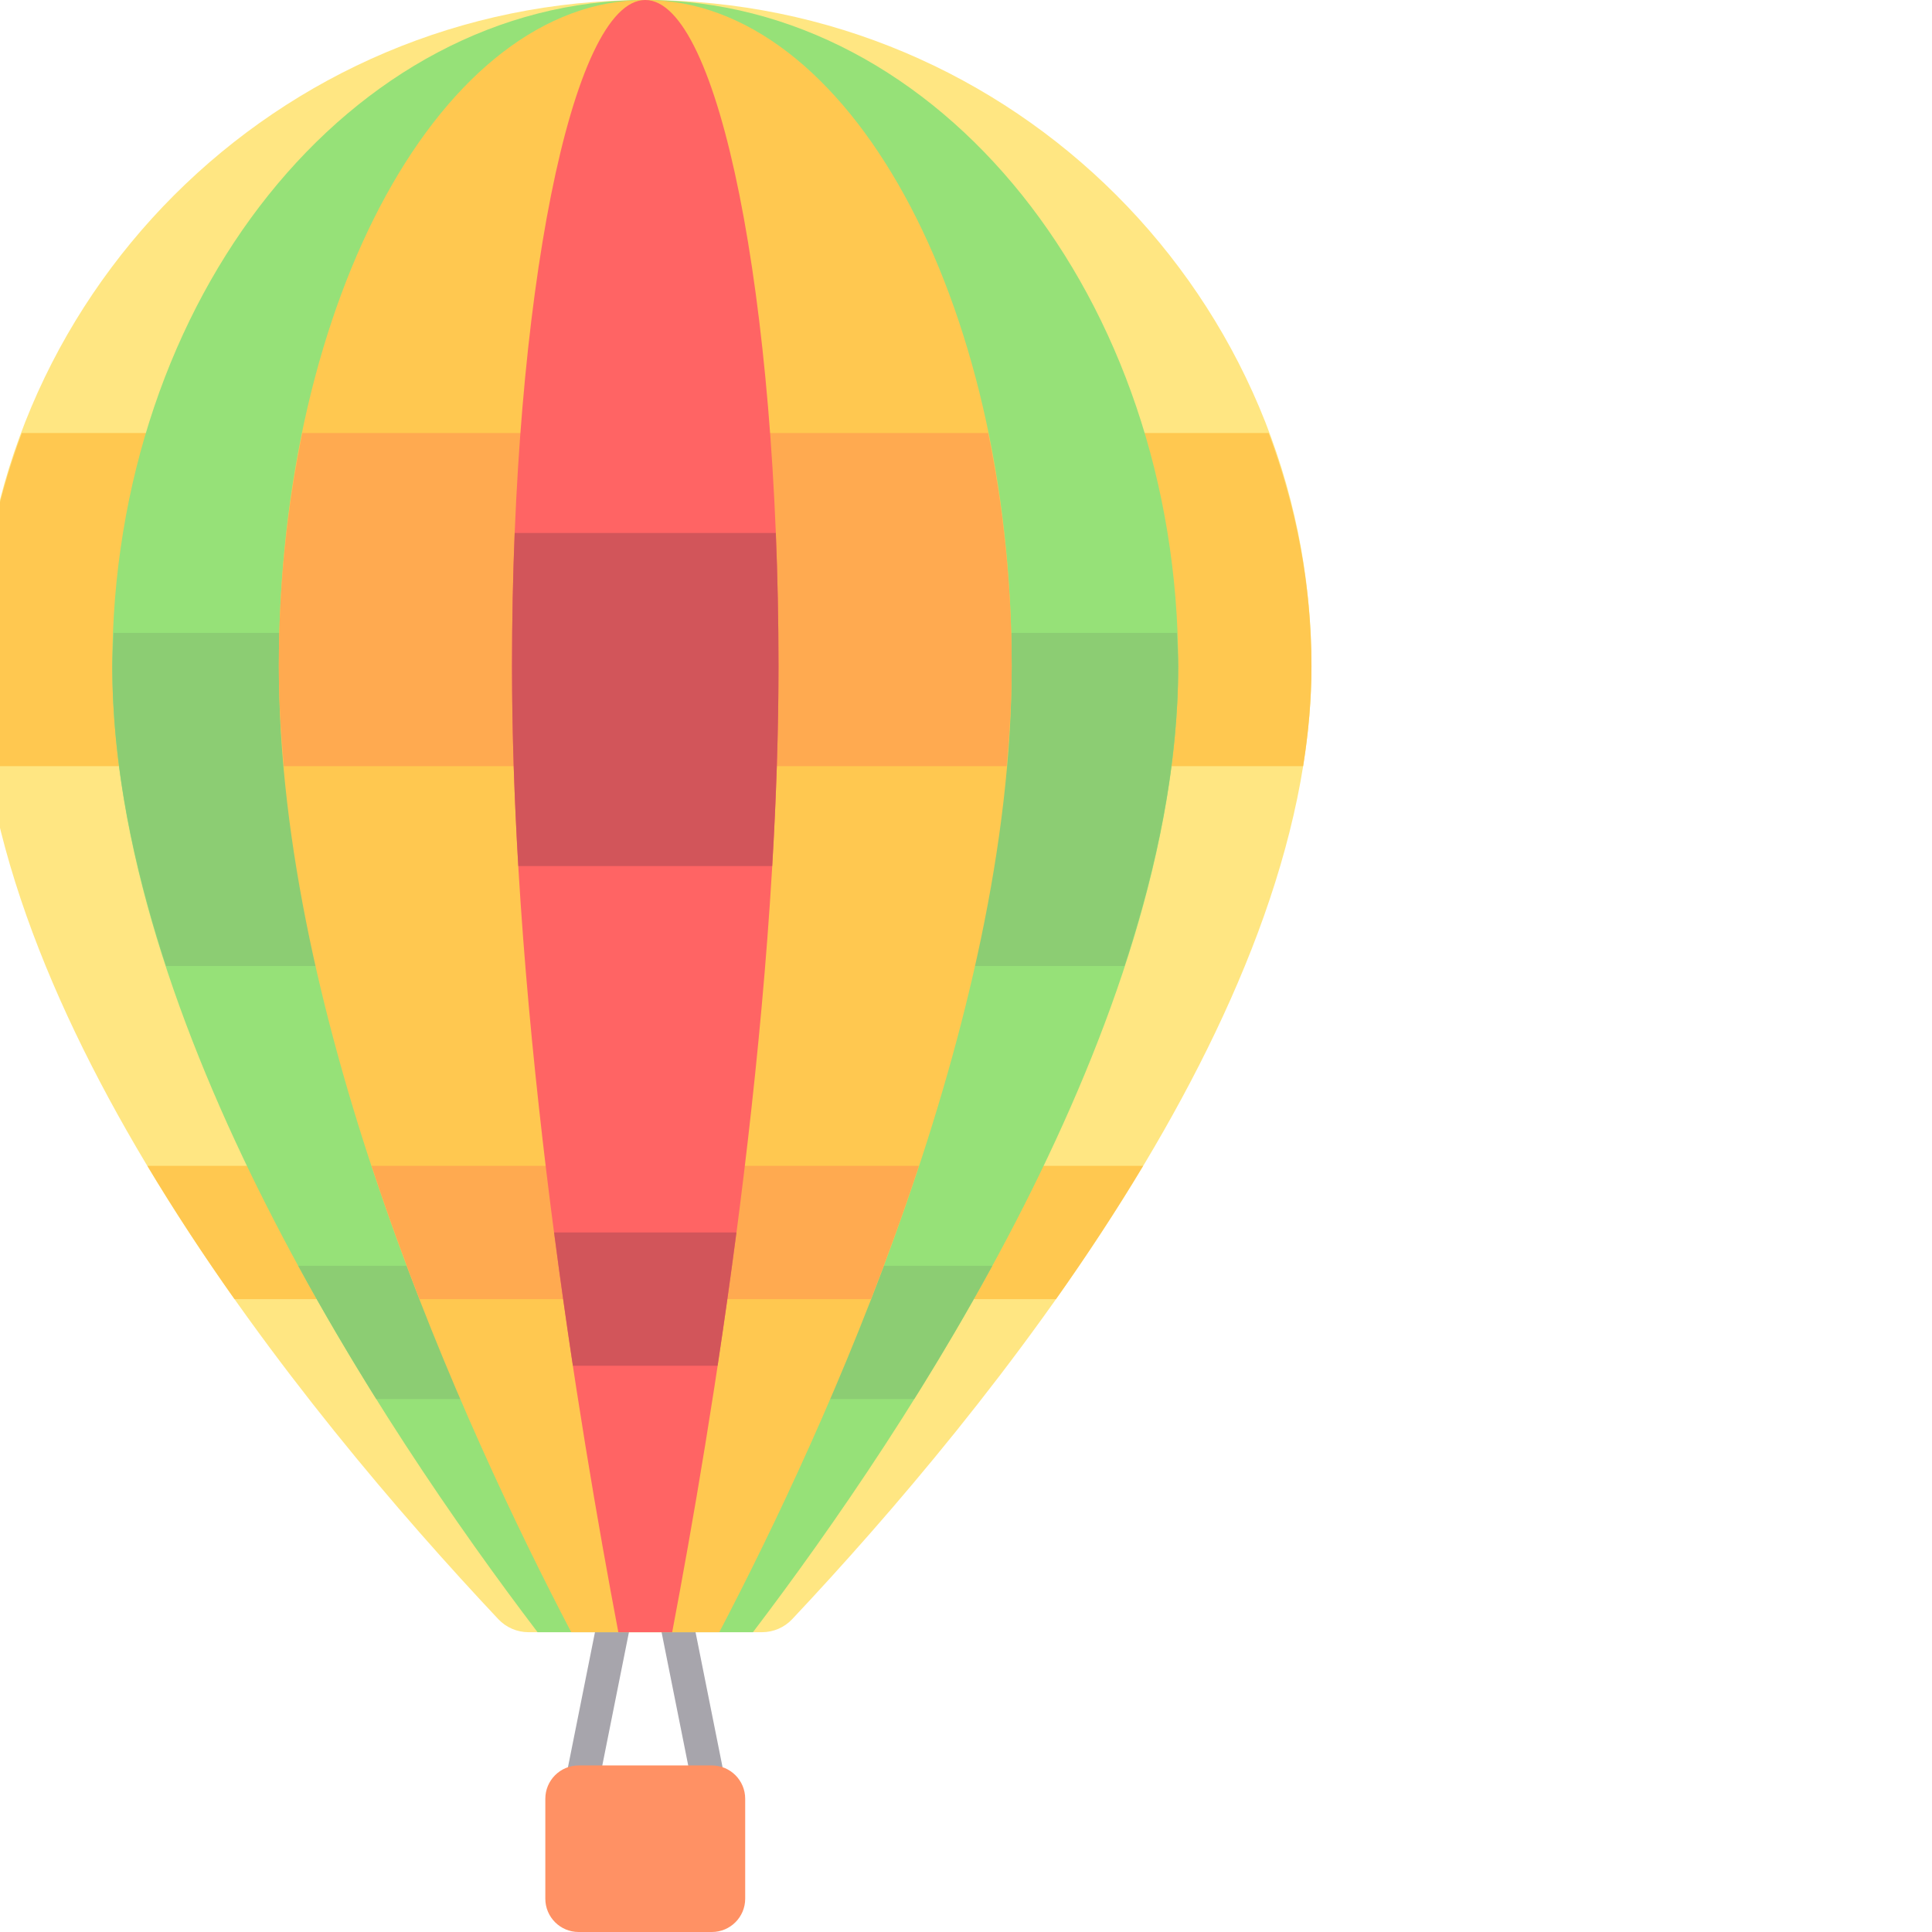
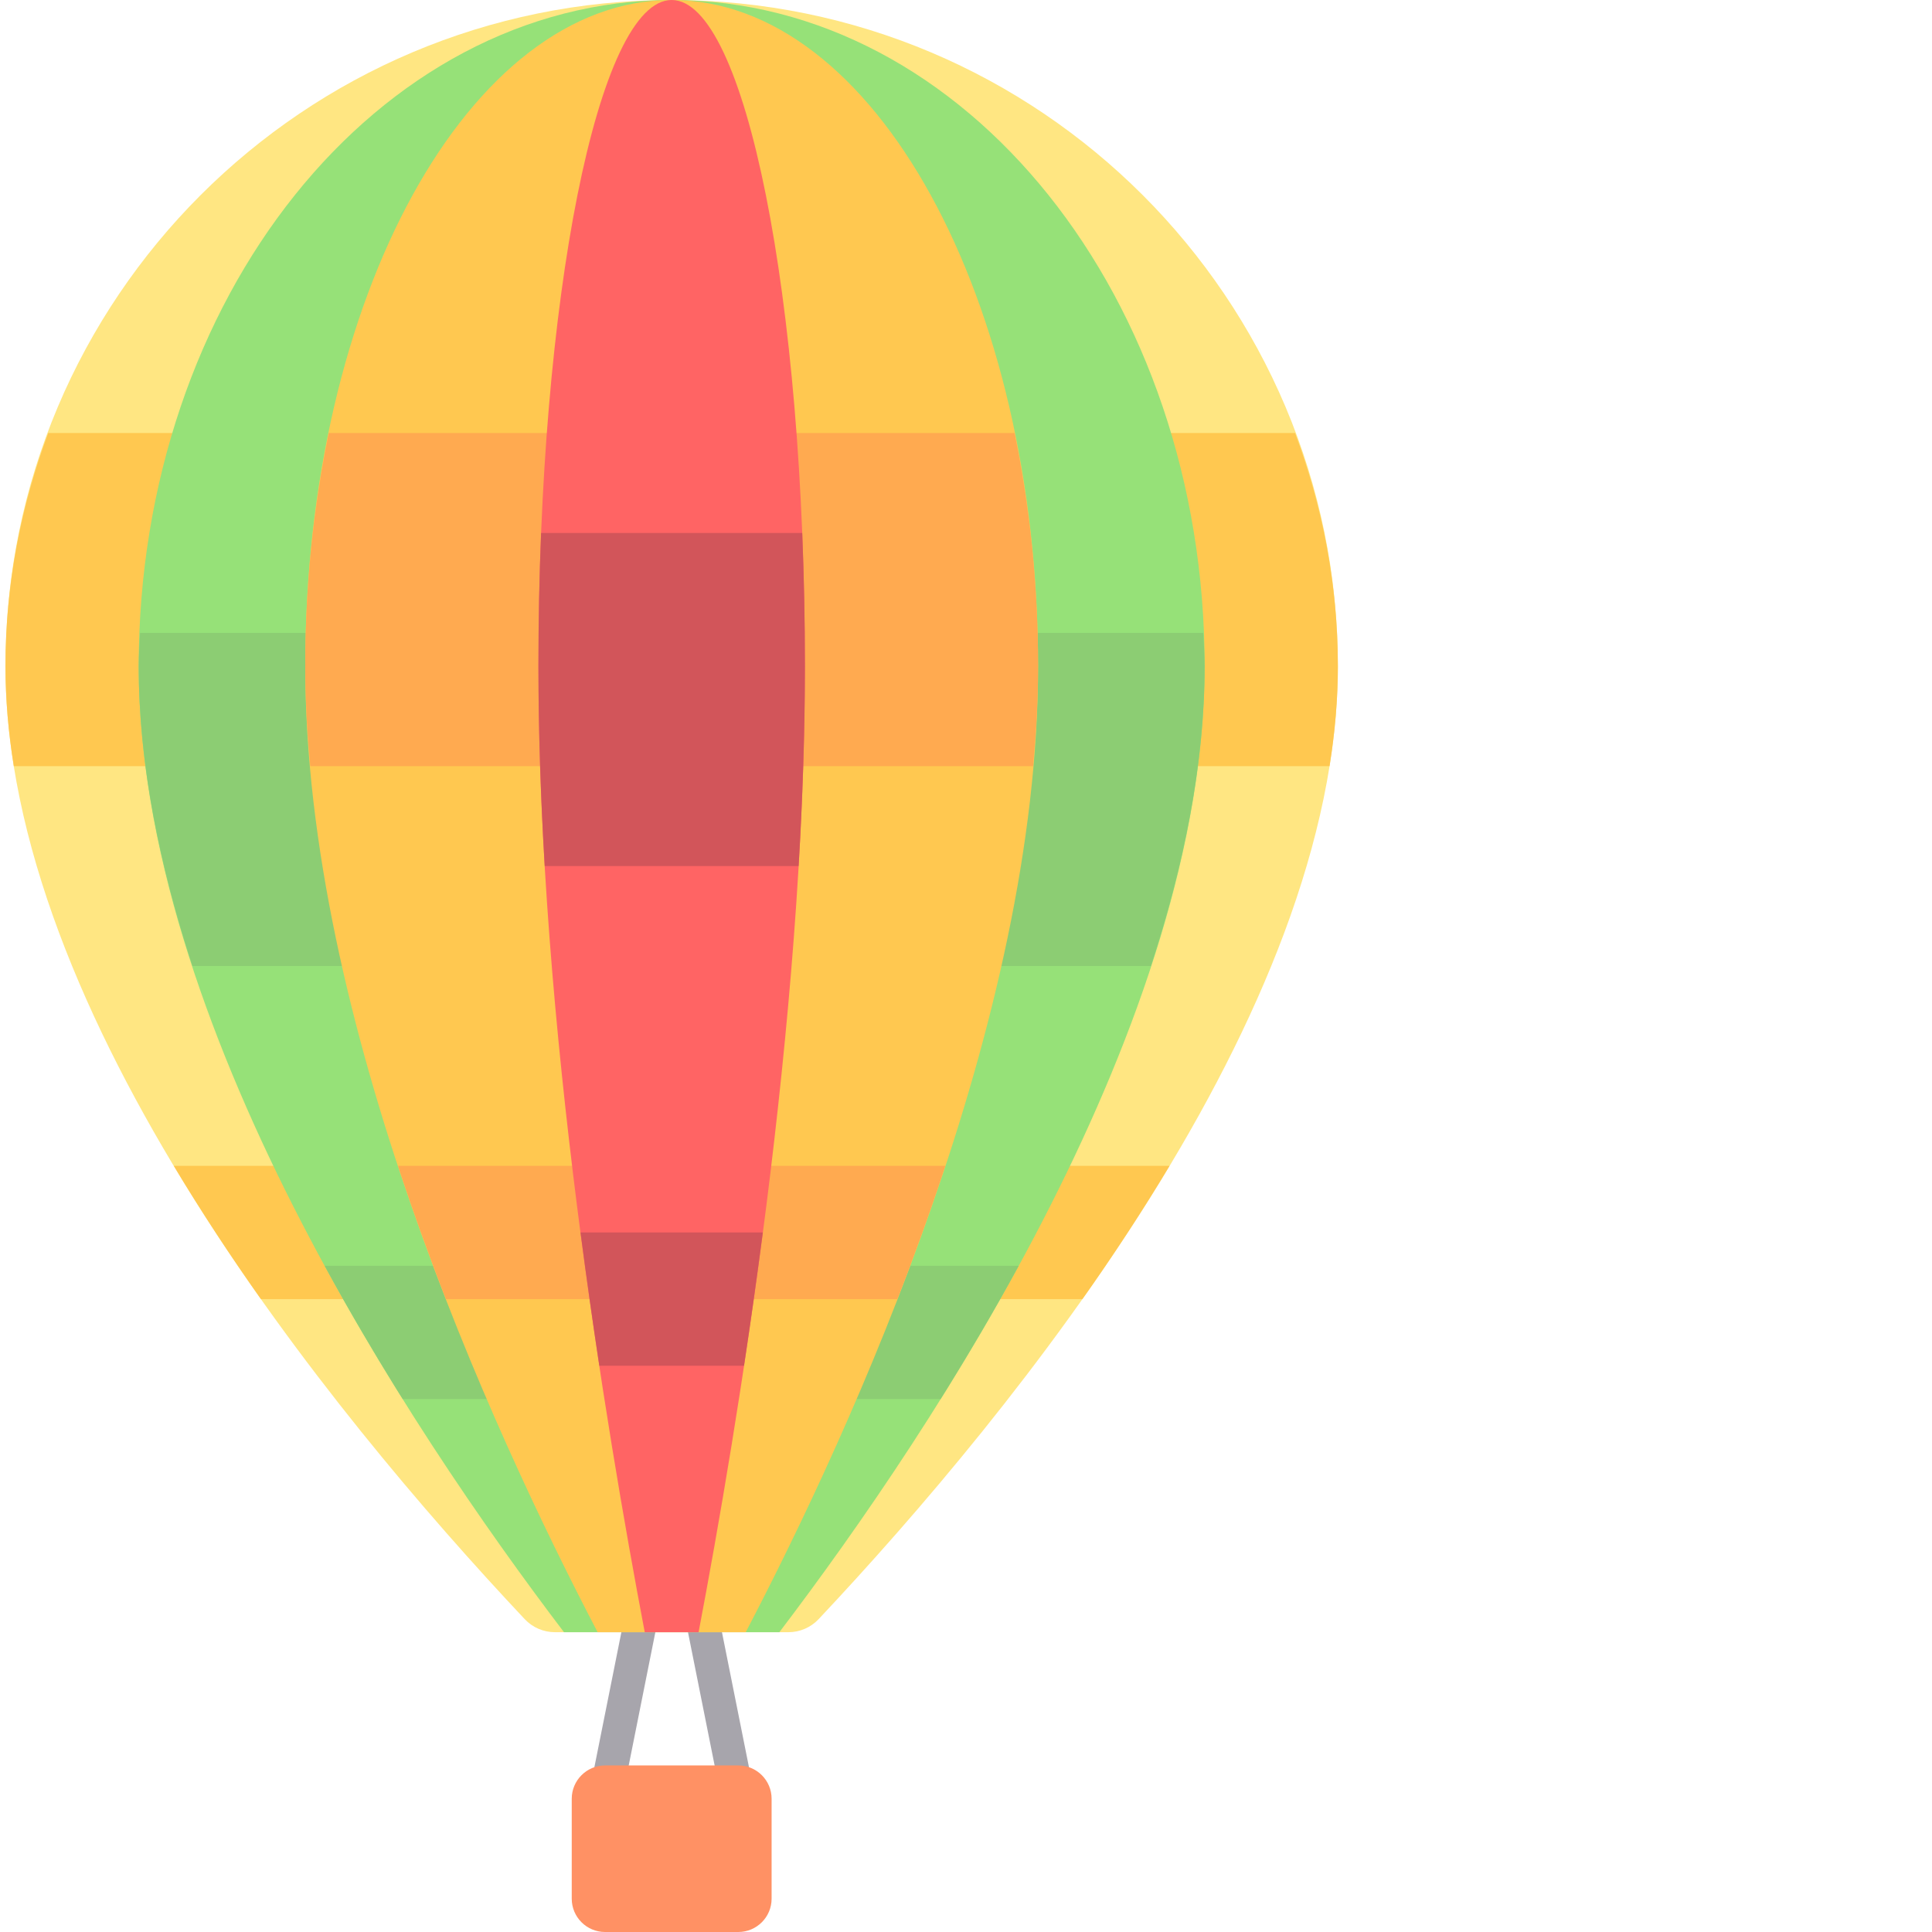
- <svg xmlns="http://www.w3.org/2000/svg" version="1.1" id="Layer_1" x="0px" y="0px" viewBox="85 0 512 512" style="enable-background:new 0 0 512 512;" xml:space="preserve">
+ <svg xmlns="http://www.w3.org/2000/svg" version="1.1" id="Layer_1" x="0px" y="0px" viewBox="78 0 512 512" style="enable-background:new 0 0 512 512;" xml:space="preserve">
  <g>
    <polygon style="fill:#A7A5AC;" points="252.116,430.345 243.113,430.345 235.034,470.737 235.034,471.172 243.954,471.172  " />
    <polygon style="fill:#A7A5AC;" points="268.887,430.345 259.884,430.345 268.046,471.172 277.053,471.172  " />
  </g>
  <path style="fill:#FFE682;" d="M286.918,432.552c3.044,0,5.948-1.25,8.033-3.468c51.987-55.281,137.601-160.303,137.601-252.532  C432.552,79.044,353.507,0,256,0S79.448,79.044,79.448,176.552c0,92.228,85.614,197.251,137.6,252.532  c2.086,2.218,4.989,3.468,8.033,3.468H286.918z" />
  <g>
    <path style="fill:#FFC850;" d="M147.147,344.276h217.706c8.039-11.368,15.821-23.192,23.09-35.31H124.057   C131.326,321.084,139.108,332.908,147.147,344.276z" />
    <path style="fill:#FFC850;" d="M79.448,176.552c0,8.73,0.775,17.576,2.208,26.483h348.687c1.433-8.907,2.208-17.752,2.208-26.483   c0-21.773-4.13-42.536-11.338-61.793H90.786C83.578,134.016,79.448,154.778,79.448,176.552z" />
  </g>
  <path style="fill:#FF9164;" d="M273.655,512h-35.31c-4.875,0-8.828-3.953-8.828-8.828V476.69c0-4.875,3.953-8.828,8.828-8.828h35.31  c4.875,0,8.828,3.953,8.828,8.828v26.483C282.483,508.047,278.53,512,273.655,512z" />
  <path style="fill:#96E178;" d="M284.538,432.552c41.259-54.264,112.703-161.805,112.703-256C397.241,79.044,334.006,0,256,0  S114.759,79.044,114.759,176.552c0,94.195,71.444,201.736,112.703,256H284.538z" />
  <g>
    <path style="fill:#8CCD73;" d="M347.971,335.448H164.029c6.711,12.31,13.695,24.11,20.697,35.31h142.547   C334.276,359.559,341.26,347.758,347.971,335.448z" />
    <path style="fill:#8CCD73;" d="M382.988,256c8.714-26.572,14.253-53.508,14.253-79.448c0-2.98-0.239-5.884-0.356-8.828h-281.77   c-0.117,2.944-0.356,5.847-0.356,8.828c0,25.94,5.539,52.876,14.253,79.448H382.988z" />
  </g>
  <path style="fill:#FFC850;" d="M275.62,432.552c28.365-54.264,77.483-161.805,77.483-256C353.103,79.044,309.629,0,256,0  s-97.103,79.044-97.103,176.552c0,94.195,49.118,201.736,77.483,256H275.62z" />
  <g>
    <path style="fill:#FFAA50;" d="M328.518,308.966H183.482c4.003,12.13,8.274,23.933,12.7,35.31h119.636   C320.245,332.898,324.514,321.096,328.518,308.966z" />
    <path style="fill:#FFAA50;" d="M158.897,176.552c0,8.724,0.546,17.583,1.333,26.483H351.77c0.787-8.899,1.333-17.759,1.333-26.483   c0-21.773-2.272-42.536-6.236-61.793H165.132C161.169,134.016,158.897,154.778,158.897,176.552z" />
  </g>
  <path style="fill:#FF6464;" d="M263.135,432.552c10.315-54.264,28.175-161.805,28.175-256C291.31,79.044,275.501,0,256,0  s-35.31,79.044-35.31,176.552c0,94.195,17.86,201.736,28.175,256H263.135z" />
  <g>
    <path style="fill:#D2555A;" d="M220.69,176.552c0,17.341,0.614,35.136,1.665,52.966h67.289c1.053-17.83,1.665-35.625,1.665-52.966   c0-12.094-0.246-23.9-0.71-35.31h-69.203C220.936,152.652,220.69,164.458,220.69,176.552z" />
    <path style="fill:#D2555A;" d="M236.831,361.931h38.338c1.706-11.262,3.383-23.073,4.986-35.31h-48.311   C233.448,338.858,235.125,350.669,236.831,361.931z" />
  </g>
  <g>
</g>
  <g>
</g>
  <g>
</g>
  <g>
</g>
  <g>
</g>
  <g>
</g>
  <g>
</g>
  <g>
</g>
  <g>
</g>
  <g>
</g>
  <g>
</g>
  <g>
</g>
  <g>
</g>
  <g>
</g>
  <g>
</g>
</svg>
